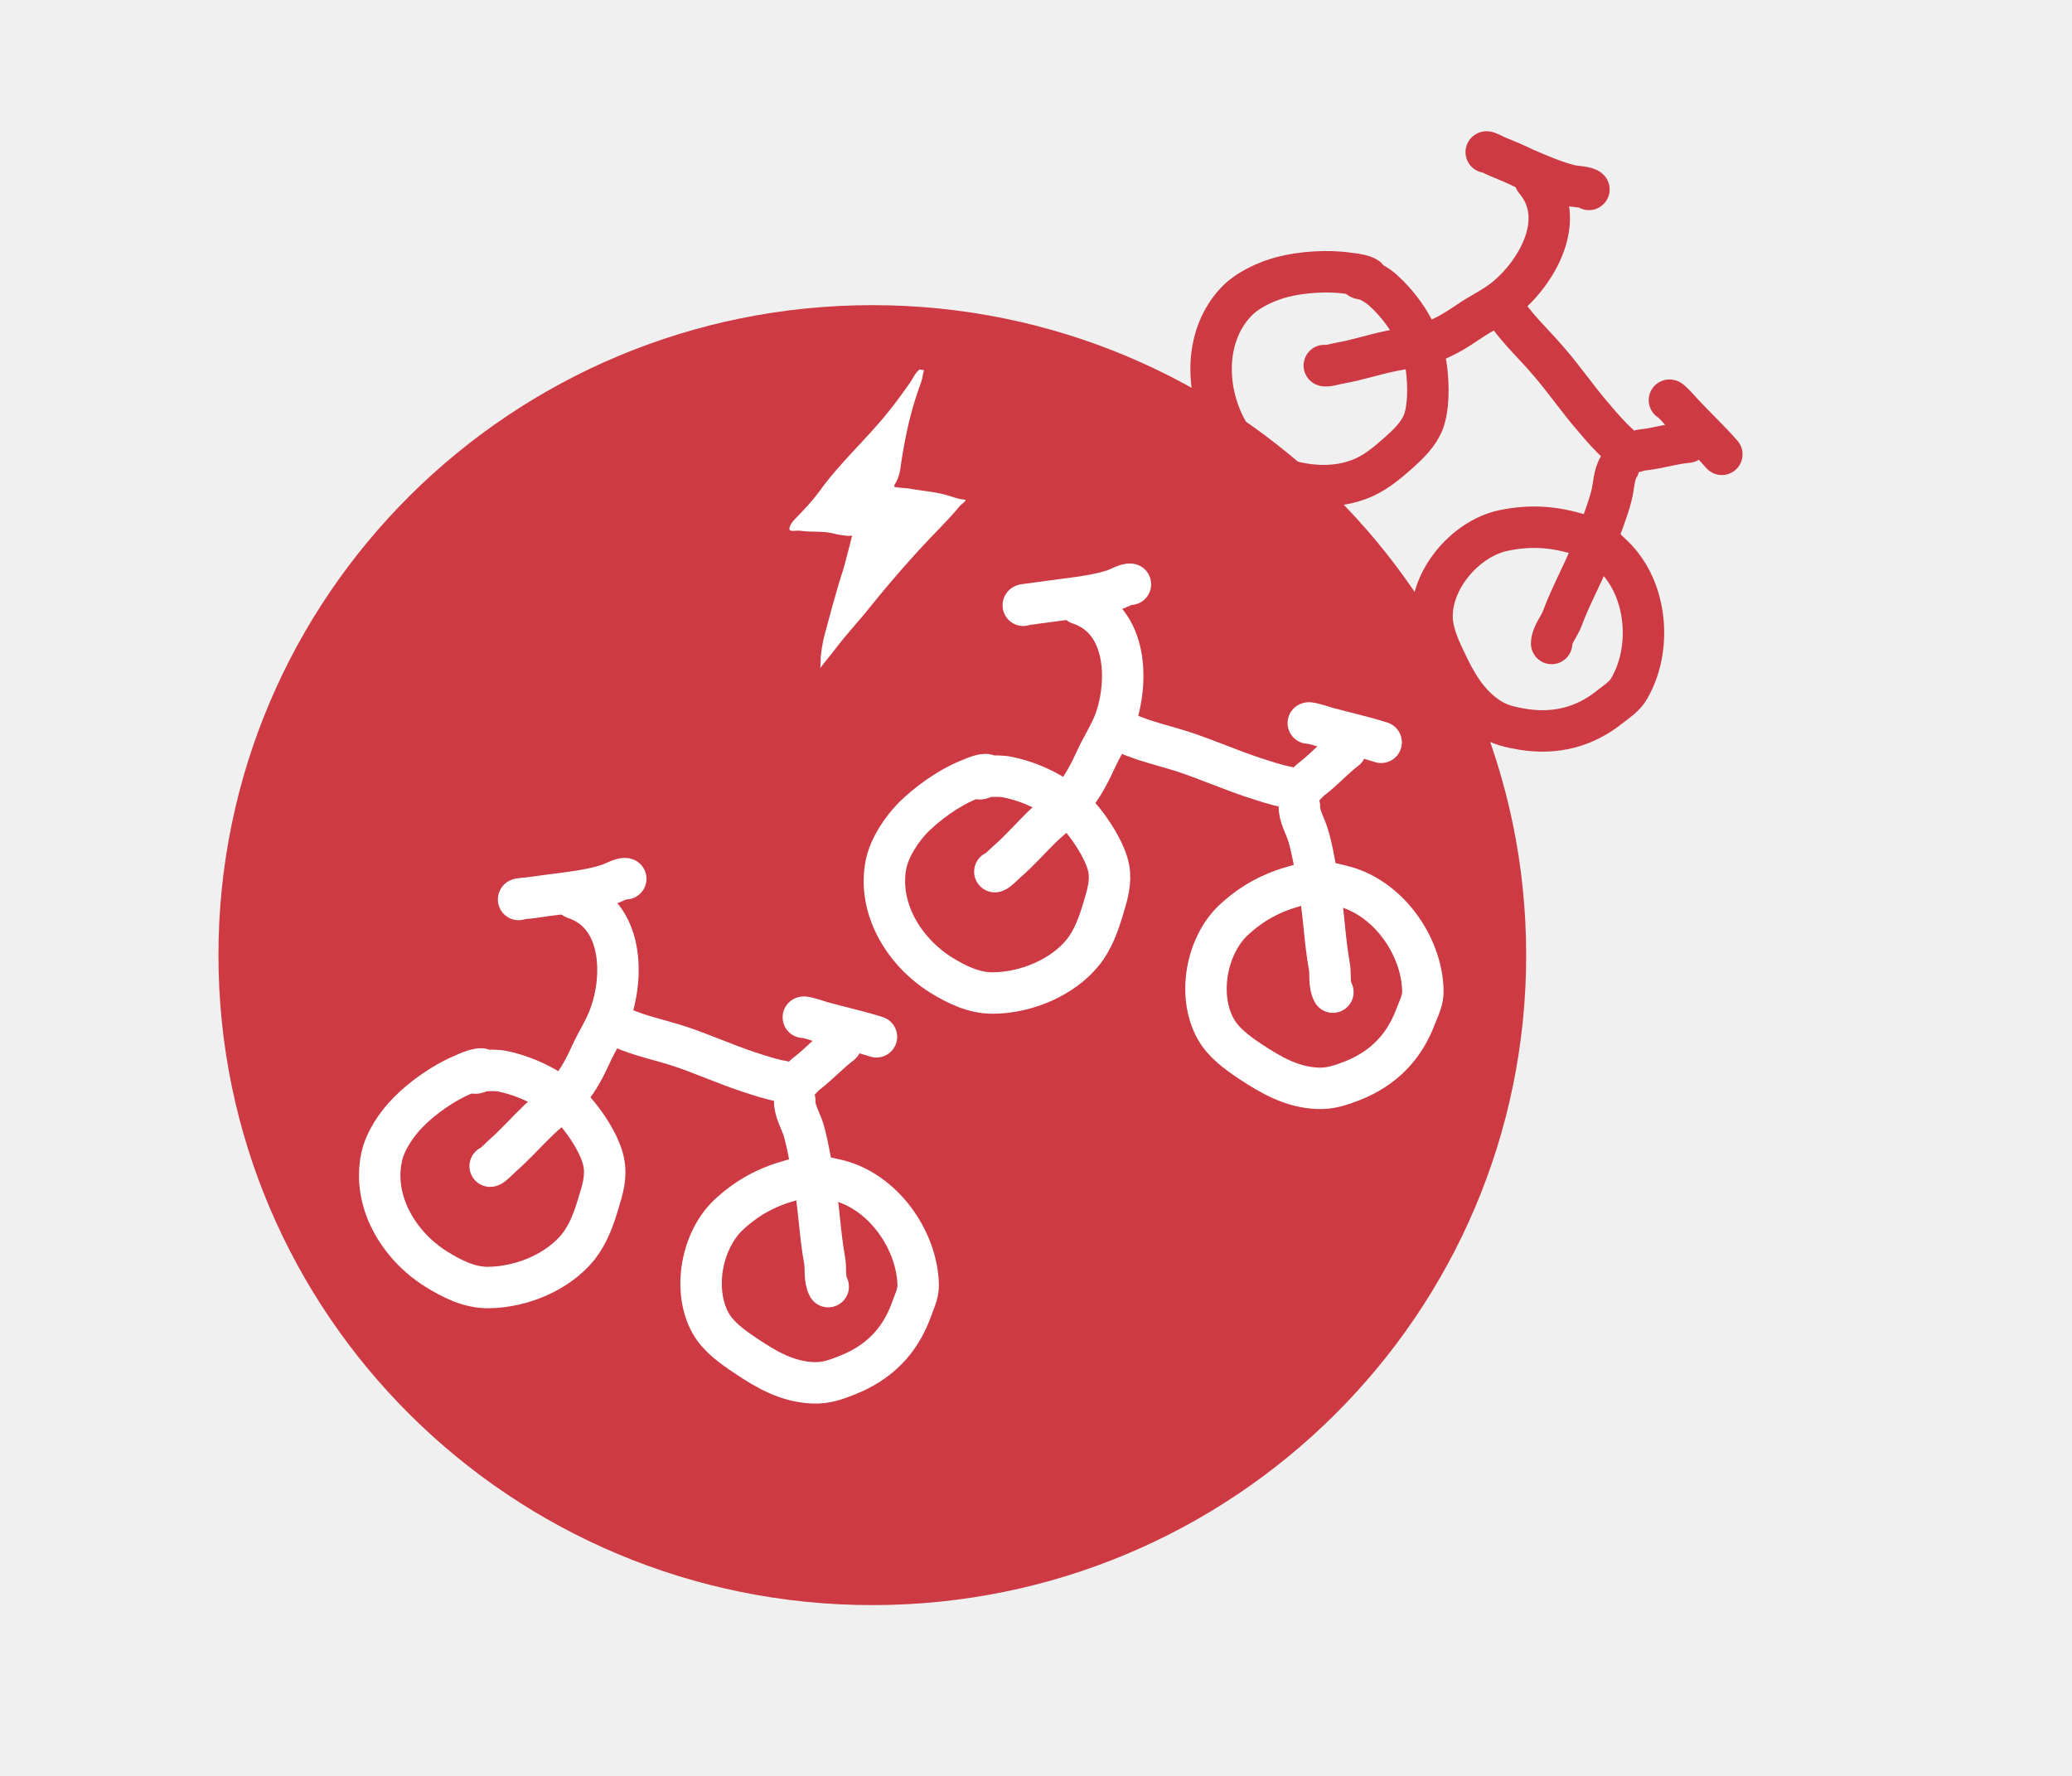
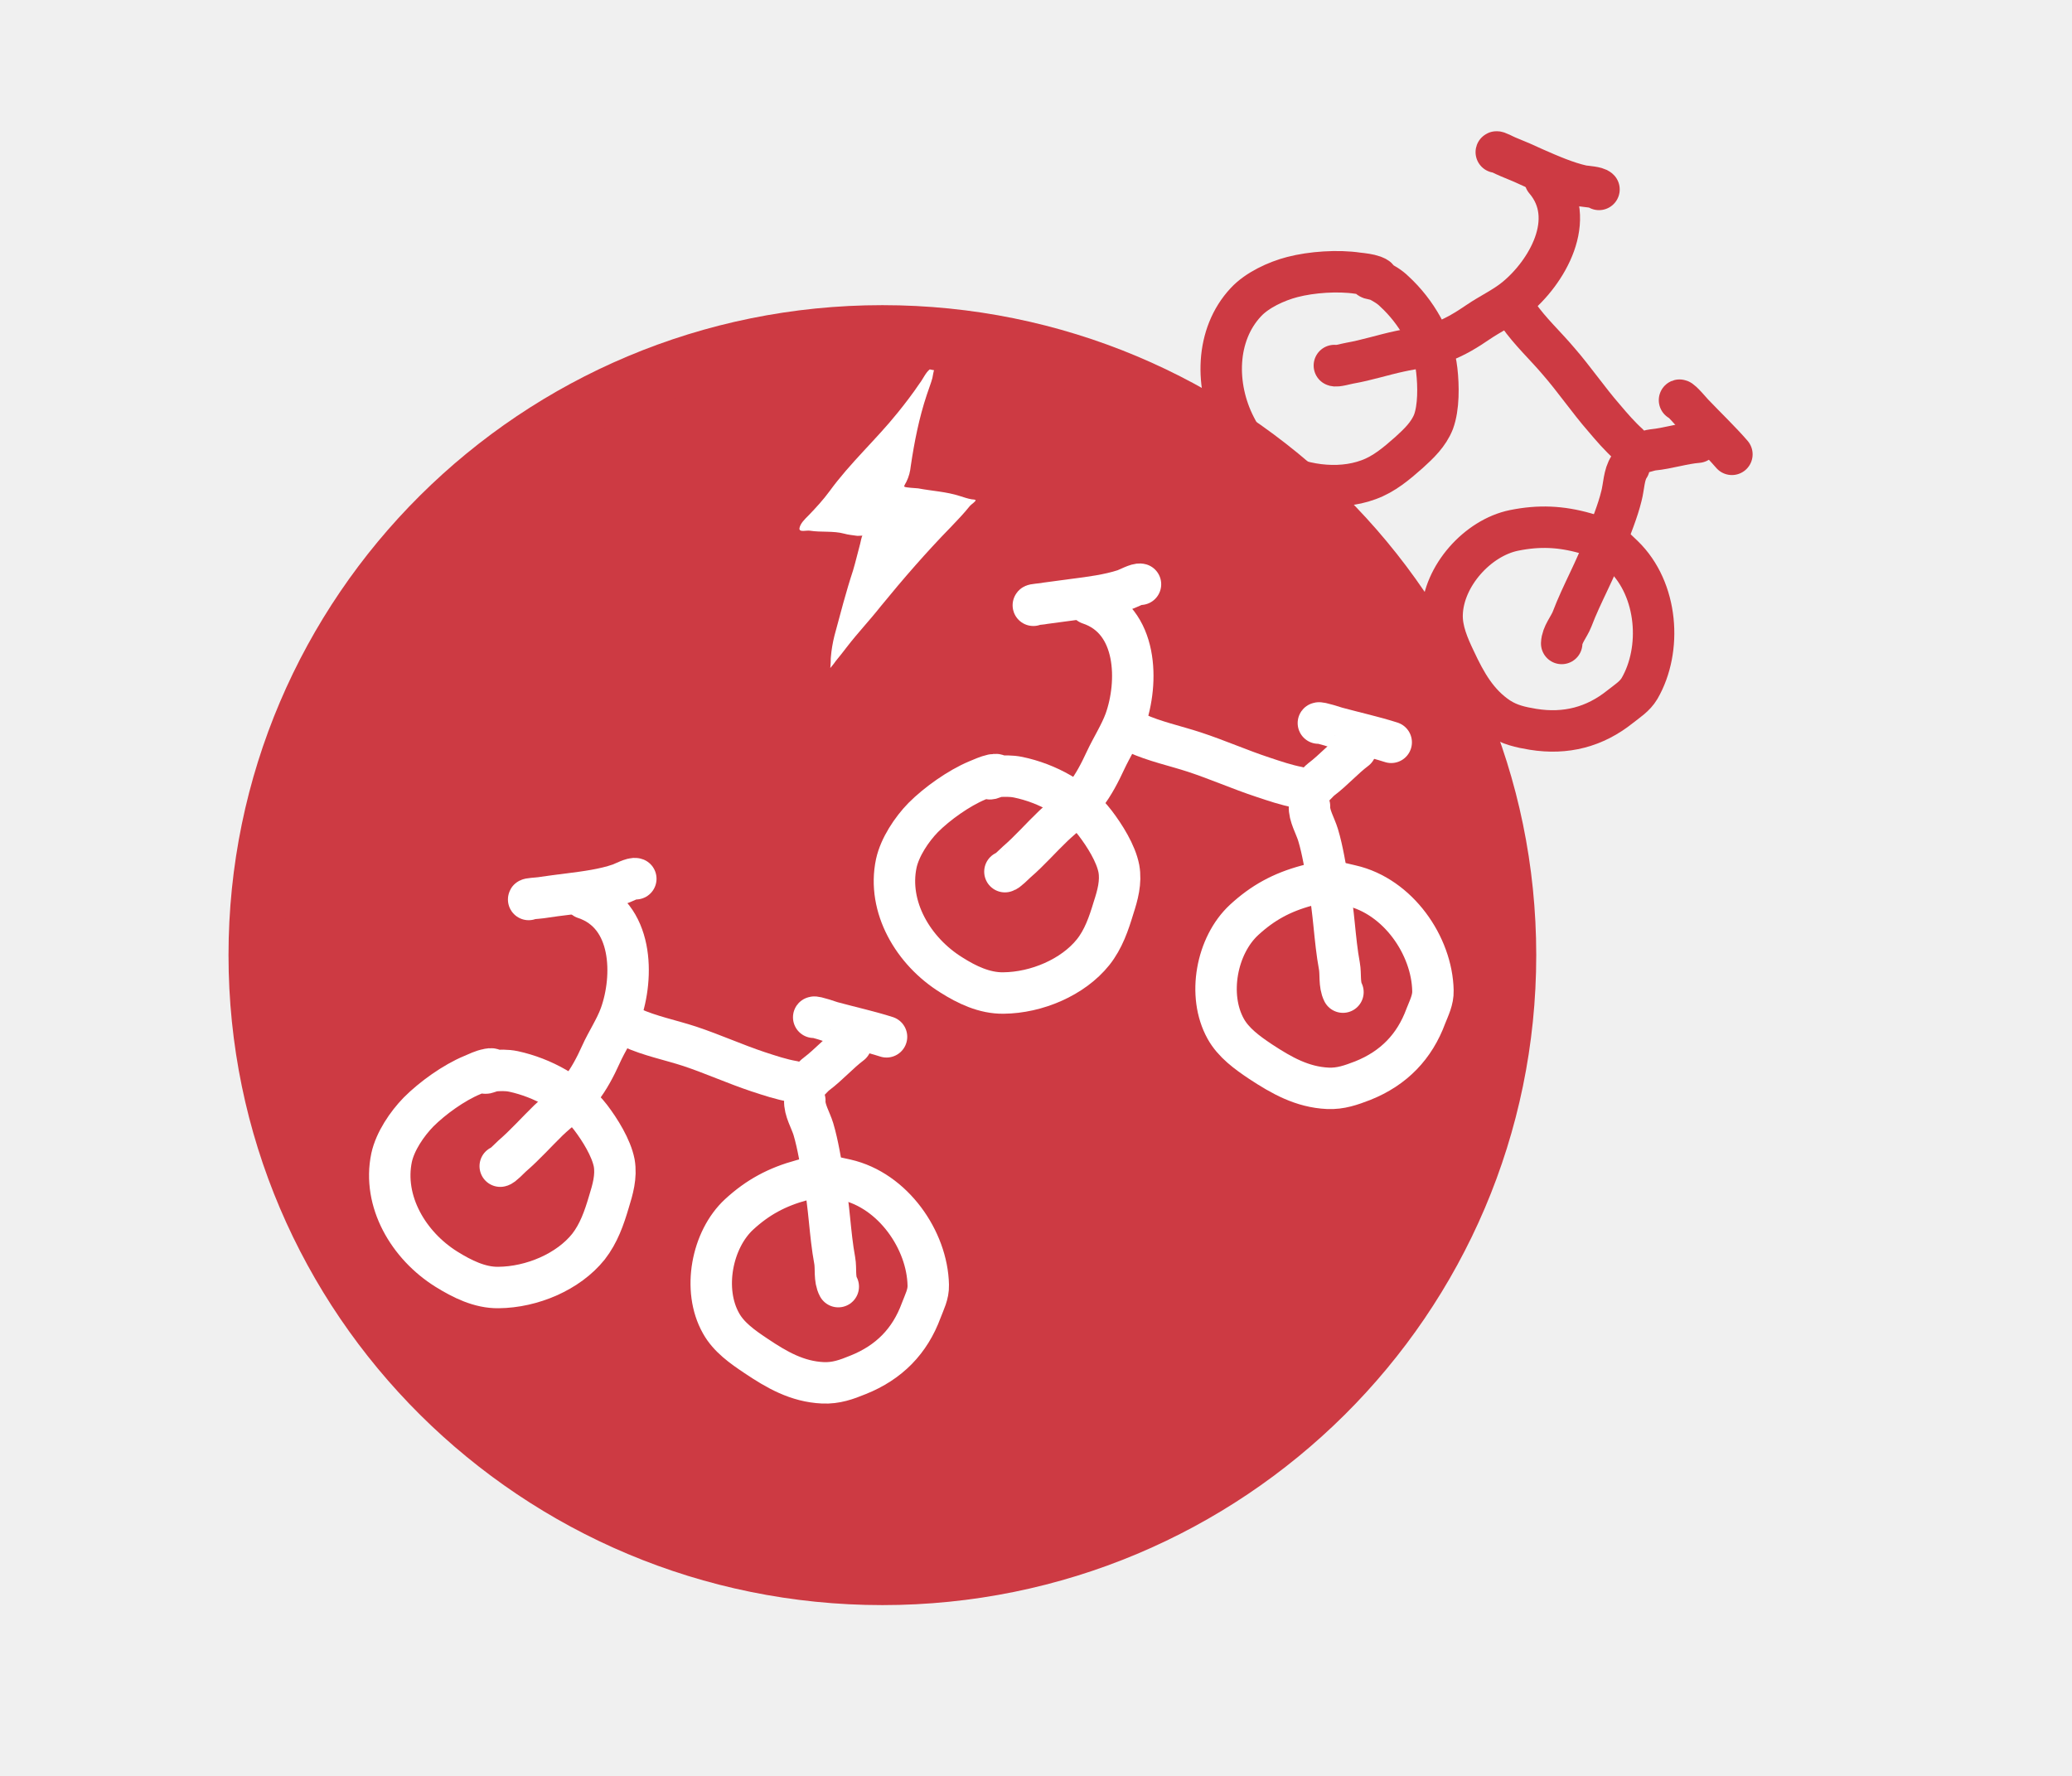
<svg xmlns="http://www.w3.org/2000/svg" width="100%" height="100%" viewBox="0 0 7 6" version="1.1" xml:space="preserve" style="fill-rule:evenodd;clip-rule:evenodd;stroke-linecap:round;stroke-linejoin:round;stroke-miterlimit:1.5;">
-   <rect id="_3-full-ebike" x="0.187" y="0.179" width="6.002" height="5.741" style="fill:none;" />
+   <rect id="_3-full-ebike" x="0.221" y="0.179" width="6.002" height="5.741" style="fill:none;" />
  <g id="_3-full-ebike1">
-     <ellipse cx="2.947" cy="3.227" rx="2.114" ry="2.101" style="fill:#cd3a43;stroke:#cd3a43;stroke-width:0.19px;" />
+     <ellipse cx="2.981" cy="3.227" rx="2.114" ry="2.101" style="fill:#cd3a43;stroke:#cd3a43;stroke-width:0.19px;" />
    <g>
-       <path d="M3.335,2.619c-0.001,-0.004 -0.014,-0.001 -0.016,-0.001c-0.018,0.004 -0.035,0.012 -0.052,0.019c-0.063,0.026 -0.135,0.078 -0.182,0.125c-0.039,0.04 -0.079,0.1 -0.091,0.155c-0.031,0.147 0.057,0.297 0.185,0.377c0.053,0.033 0.113,0.062 0.177,0.061c0.112,-0.001 0.235,-0.053 0.303,-0.138c0.035,-0.044 0.053,-0.097 0.069,-0.15c0.013,-0.043 0.026,-0.087 0.018,-0.132c-0.01,-0.052 -0.048,-0.112 -0.08,-0.154c-0.061,-0.08 -0.163,-0.135 -0.26,-0.155c-0.024,-0.005 -0.047,-0.004 -0.07,-0.003c-0.008,0.001 -0.021,0.01 -0.028,0.008" style="fill:none;stroke:#fff;stroke-width:0.14px;" />
-       <path d="M3.361,2.945c0.007,0 0.031,-0.025 0.04,-0.033c0.044,-0.038 0.082,-0.082 0.123,-0.122c0.037,-0.034 0.078,-0.064 0.109,-0.103c0.028,-0.036 0.049,-0.077 0.068,-0.118c0.02,-0.045 0.049,-0.088 0.066,-0.134c0.046,-0.128 0.045,-0.34 -0.121,-0.395" style="fill:none;stroke:#fff;stroke-width:0.14px;" />
-       <path d="M3.457,2.045c-0.001,-0.003 0.028,-0.004 0.042,-0.007c0.032,-0.004 0.064,-0.009 0.097,-0.013c0.055,-0.007 0.116,-0.015 0.168,-0.032c0.012,-0.004 0.045,-0.022 0.055,-0.019" style="fill:none;stroke:#fff;stroke-width:0.14px;" />
-       <path d="M3.805,2.477c0.061,0.028 0.132,0.043 0.196,0.064c0.078,0.026 0.153,0.059 0.231,0.085c0.04,0.013 0.078,0.026 0.119,0.034c0.008,0.002 0.026,0.012 0.035,0.01c0.017,-0.006 0.03,-0.026 0.044,-0.037c0.041,-0.031 0.076,-0.071 0.116,-0.101" style="fill:none;stroke:#fff;stroke-width:0.14px;" />
-       <path d="M4.42,2.443c0.003,-0.004 0.06,0.015 0.064,0.016c0.059,0.016 0.126,0.031 0.182,0.049" style="fill:none;stroke:#fff;stroke-width:0.14px;" />
-       <path d="M4.39,2.724c-0.002,0.031 0.02,0.067 0.029,0.097c0.016,0.053 0.024,0.11 0.035,0.165c0.019,0.091 0.02,0.186 0.037,0.278c0.005,0.027 -0.002,0.062 0.012,0.088" style="fill:none;stroke:#fff;stroke-width:0.14px;" />
-       <path d="M4.454,2.978c-0.001,-0.003 -0.015,-0 -0.016,0c-0.02,0.004 -0.039,0.009 -0.057,0.014c-0.085,0.023 -0.15,0.058 -0.213,0.116c-0.092,0.086 -0.124,0.255 -0.061,0.368c0.026,0.047 0.073,0.081 0.118,0.111c0.07,0.046 0.139,0.086 0.226,0.09c0.044,0.002 0.08,-0.011 0.119,-0.026c0.105,-0.042 0.175,-0.115 0.213,-0.218c0.011,-0.028 0.025,-0.055 0.024,-0.086c-0.003,-0.152 -0.119,-0.319 -0.278,-0.355c-0.036,-0.009 -0.072,-0.018 -0.11,-0.012" style="fill:none;stroke:#fff;stroke-width:0.14px;" />
+       <path d="M3.369,2.619c-0.001,-0.004 -0.014,-0.001 -0.016,-0.001c-0.018,0.004 -0.035,0.012 -0.052,0.019c-0.062,0.026 -0.135,0.078 -0.182,0.125c-0.039,0.04 -0.079,0.1 -0.091,0.155c-0.031,0.147 0.057,0.297 0.186,0.377c0.052,0.033 0.112,0.062 0.176,0.061c0.112,-0.001 0.235,-0.053 0.303,-0.138c0.035,-0.044 0.053,-0.097 0.069,-0.15c0.014,-0.043 0.026,-0.087 0.018,-0.132c-0.01,-0.052 -0.048,-0.112 -0.08,-0.154c-0.061,-0.08 -0.163,-0.135 -0.26,-0.155c-0.024,-0.005 -0.047,-0.004 -0.07,-0.003c-0.008,0.001 -0.021,0.01 -0.028,0.008" style="fill:none;stroke:#fff;stroke-width:0.14px;" />
+       <path d="M3.395,2.945c0.007,0 0.031,-0.025 0.04,-0.033c0.044,-0.038 0.082,-0.082 0.124,-0.122c0.036,-0.034 0.077,-0.064 0.108,-0.103c0.028,-0.036 0.049,-0.077 0.068,-0.118c0.021,-0.045 0.049,-0.088 0.066,-0.134c0.046,-0.128 0.045,-0.34 -0.121,-0.395" style="fill:none;stroke:#fff;stroke-width:0.14px;" />
+       <path d="M3.491,2.045c-0.001,-0.003 0.029,-0.004 0.042,-0.007c0.032,-0.004 0.065,-0.009 0.097,-0.013c0.055,-0.007 0.116,-0.015 0.168,-0.032c0.012,-0.004 0.045,-0.022 0.055,-0.019" style="fill:none;stroke:#fff;stroke-width:0.14px;" />
+       <path d="M3.839,2.477c0.061,0.028 0.132,0.043 0.196,0.064c0.079,0.026 0.153,0.059 0.232,0.085c0.039,0.013 0.077,0.026 0.118,0.034c0.009,0.002 0.027,0.012 0.035,0.01c0.017,-0.006 0.03,-0.026 0.044,-0.037c0.041,-0.031 0.076,-0.071 0.116,-0.101" style="fill:none;stroke:#fff;stroke-width:0.14px;" />
+       <path d="M4.454,2.443c0.003,-0.004 0.06,0.015 0.064,0.016c0.059,0.016 0.126,0.031 0.182,0.049" style="fill:none;stroke:#fff;stroke-width:0.14px;" />
+       <path d="M4.424,2.724c-0.002,0.031 0.02,0.067 0.029,0.097c0.016,0.053 0.024,0.11 0.035,0.165c0.019,0.091 0.02,0.186 0.037,0.278c0.005,0.027 -0.001,0.062 0.012,0.088" style="fill:none;stroke:#fff;stroke-width:0.14px;" />
+       <path d="M4.488,2.978c-0.001,-0.003 -0.014,-0 -0.016,0c-0.02,0.004 -0.038,0.009 -0.057,0.014c-0.085,0.023 -0.149,0.058 -0.212,0.116c-0.093,0.086 -0.125,0.255 -0.062,0.368c0.026,0.047 0.073,0.081 0.118,0.111c0.07,0.046 0.14,0.086 0.227,0.09c0.043,0.002 0.079,-0.011 0.118,-0.026c0.105,-0.042 0.175,-0.115 0.213,-0.218c0.011,-0.028 0.025,-0.055 0.024,-0.086c-0.003,-0.152 -0.118,-0.319 -0.277,-0.355c-0.037,-0.009 -0.073,-0.018 -0.111,-0.012" style="fill:none;stroke:#fff;stroke-width:0.14px;" />
    </g>
    <g>
-       <path d="M4.62,0.942c0.001,-0.004 -0.011,-0.008 -0.013,-0.009c-0.017,-0.006 -0.037,-0.008 -0.054,-0.01c-0.067,-0.01 -0.156,-0.004 -0.221,0.013c-0.054,0.014 -0.119,0.044 -0.157,0.085c-0.103,0.11 -0.105,0.284 -0.037,0.419c0.029,0.055 0.064,0.111 0.119,0.143c0.098,0.057 0.229,0.076 0.331,0.038c0.054,-0.019 0.096,-0.055 0.138,-0.092c0.033,-0.03 0.066,-0.061 0.083,-0.104c0.018,-0.049 0.017,-0.121 0.011,-0.174c-0.011,-0.099 -0.07,-0.199 -0.143,-0.266c-0.017,-0.017 -0.037,-0.028 -0.058,-0.039c-0.008,-0.003 -0.023,-0.002 -0.028,-0.008" style="fill:none;stroke:#cd3a43;stroke-width:0.14px;" />
-       <path d="M4.474,1.235c0.006,0.004 0.039,-0.006 0.052,-0.008c0.057,-0.01 0.111,-0.028 0.168,-0.04c0.049,-0.011 0.099,-0.015 0.146,-0.033c0.043,-0.016 0.082,-0.04 0.12,-0.066c0.04,-0.028 0.087,-0.049 0.125,-0.08c0.106,-0.086 0.214,-0.268 0.101,-0.4" style="fill:none;stroke:#cd3a43;stroke-width:0.14px;" />
-       <path d="M5.021,0.514c0.001,-0.004 0.027,0.011 0.04,0.016c0.03,0.012 0.06,0.025 0.089,0.039c0.051,0.022 0.108,0.047 0.161,0.059c0.013,0.002 0.05,0.004 0.057,0.012" style="fill:none;stroke:#cd3a43;stroke-width:0.14px;" />
-       <path d="M5.095,1.064c0.039,0.055 0.092,0.104 0.136,0.156c0.054,0.062 0.1,0.13 0.154,0.192c0.027,0.032 0.053,0.062 0.084,0.09c0.006,0.006 0.016,0.025 0.025,0.027c0.017,0.004 0.039,-0.007 0.056,-0.009c0.051,-0.005 0.102,-0.022 0.152,-0.026" style="fill:none;stroke:#cd3a43;stroke-width:0.14px;" />
-       <path d="M5.64,1.352c0.004,-0.002 0.044,0.044 0.047,0.047c0.041,0.044 0.092,0.092 0.13,0.136" style="fill:none;stroke:#cd3a43;stroke-width:0.14px;" />
-       <path d="M5.469,1.577c-0.017,0.026 -0.017,0.068 -0.025,0.098c-0.014,0.054 -0.036,0.107 -0.055,0.16c-0.032,0.088 -0.08,0.17 -0.112,0.257c-0.01,0.026 -0.034,0.052 -0.035,0.082" style="fill:none;stroke:#cd3a43;stroke-width:0.14px;" />
-       <path d="M5.393,1.828c0,-0.003 -0.013,-0.008 -0.014,-0.008c-0.019,-0.007 -0.038,-0.012 -0.056,-0.018c-0.084,-0.024 -0.158,-0.027 -0.242,-0.01c-0.123,0.025 -0.239,0.154 -0.243,0.283c-0.002,0.054 0.021,0.107 0.044,0.155c0.036,0.077 0.075,0.147 0.147,0.195c0.036,0.024 0.074,0.032 0.115,0.039c0.112,0.018 0.21,-0.008 0.295,-0.076c0.024,-0.019 0.05,-0.035 0.065,-0.062c0.077,-0.131 0.064,-0.334 -0.054,-0.448c-0.027,-0.026 -0.053,-0.052 -0.088,-0.066" style="fill:none;stroke:#cd3a43;stroke-width:0.14px;" />
+       <path d="M4.654,0.942c0.001,-0.004 -0.011,-0.008 -0.013,-0.009c-0.017,-0.006 -0.036,-0.008 -0.054,-0.01c-0.067,-0.01 -0.156,-0.004 -0.221,0.013c-0.054,0.014 -0.119,0.044 -0.157,0.085c-0.103,0.11 -0.105,0.284 -0.036,0.419c0.028,0.055 0.063,0.111 0.118,0.143c0.098,0.057 0.229,0.076 0.332,0.038c0.053,-0.019 0.095,-0.055 0.137,-0.092c0.033,-0.03 0.066,-0.061 0.083,-0.104c0.018,-0.049 0.017,-0.121 0.011,-0.174c-0.011,-0.099 -0.07,-0.199 -0.143,-0.266c-0.017,-0.017 -0.037,-0.028 -0.058,-0.039c-0.007,-0.003 -0.023,-0.002 -0.028,-0.008" style="fill:none;stroke:#cd3a43;stroke-width:0.14px;" />
+       <path d="M4.508,1.235c0.006,0.004 0.04,-0.006 0.052,-0.008c0.057,-0.01 0.112,-0.028 0.168,-0.04c0.049,-0.011 0.1,-0.015 0.146,-0.033c0.043,-0.016 0.082,-0.04 0.12,-0.066c0.041,-0.028 0.087,-0.049 0.125,-0.08c0.106,-0.086 0.214,-0.268 0.101,-0.4" style="fill:none;stroke:#cd3a43;stroke-width:0.14px;" />
+       <path d="M5.055,0.514c0.001,-0.004 0.027,0.011 0.04,0.016c0.03,0.012 0.06,0.025 0.09,0.039c0.05,0.022 0.107,0.047 0.161,0.059c0.012,0.002 0.049,0.004 0.056,0.012" style="fill:none;stroke:#cd3a43;stroke-width:0.14px;" />
+       <path d="M5.13,1.064c0.038,0.055 0.091,0.104 0.135,0.156c0.054,0.062 0.1,0.13 0.154,0.192c0.027,0.032 0.053,0.062 0.084,0.09c0.007,0.006 0.016,0.025 0.025,0.027c0.018,0.004 0.039,-0.007 0.056,-0.009c0.051,-0.005 0.102,-0.022 0.152,-0.026" style="fill:none;stroke:#cd3a43;stroke-width:0.14px;" />
+       <path d="M5.674,1.352c0.005,-0.002 0.044,0.044 0.047,0.047c0.042,0.044 0.092,0.092 0.13,0.136" style="fill:none;stroke:#cd3a43;stroke-width:0.14px;" />
+       <path d="M5.504,1.577c-0.018,0.026 -0.018,0.068 -0.026,0.098c-0.013,0.054 -0.036,0.107 -0.055,0.16c-0.031,0.088 -0.079,0.17 -0.112,0.257c-0.01,0.026 -0.034,0.052 -0.035,0.082" style="fill:none;stroke:#cd3a43;stroke-width:0.14px;" />
+       <path d="M5.427,1.828c0,-0.003 -0.012,-0.008 -0.014,-0.008c-0.018,-0.007 -0.038,-0.012 -0.056,-0.018c-0.084,-0.024 -0.158,-0.027 -0.242,-0.01c-0.123,0.025 -0.239,0.154 -0.243,0.283c-0.002,0.054 0.021,0.107 0.044,0.155c0.036,0.077 0.075,0.147 0.147,0.195c0.037,0.024 0.074,0.032 0.116,0.039c0.111,0.018 0.209,-0.008 0.294,-0.076c0.024,-0.019 0.05,-0.035 0.066,-0.062c0.076,-0.131 0.063,-0.334 -0.055,-0.448c-0.027,-0.026 -0.053,-0.052 -0.088,-0.066" style="fill:none;stroke:#cd3a43;stroke-width:0.14px;" />
    </g>
    <g>
-       <path d="M1.629,3.613c-0.001,-0.003 -0.013,-0.001 -0.015,-0c-0.018,0.003 -0.036,0.012 -0.052,0.019c-0.063,0.026 -0.136,0.078 -0.182,0.125c-0.04,0.04 -0.08,0.099 -0.091,0.154c-0.031,0.148 0.057,0.297 0.185,0.377c0.053,0.033 0.113,0.063 0.176,0.062c0.113,-0.001 0.236,-0.053 0.304,-0.138c0.035,-0.045 0.053,-0.097 0.069,-0.151c0.013,-0.042 0.026,-0.086 0.017,-0.132c-0.009,-0.051 -0.047,-0.112 -0.08,-0.154c-0.06,-0.079 -0.162,-0.134 -0.259,-0.155c-0.024,-0.005 -0.047,-0.004 -0.071,-0.002c-0.008,0.001 -0.02,0.01 -0.028,0.007" style="fill:none;stroke:#fff;stroke-width:0.14px;" />
-       <path d="M1.656,3.94c0.007,-0 0.031,-0.026 0.04,-0.034c0.044,-0.038 0.081,-0.081 0.123,-0.121c0.036,-0.035 0.078,-0.064 0.108,-0.104c0.029,-0.036 0.05,-0.076 0.069,-0.118c0.02,-0.045 0.049,-0.087 0.065,-0.134c0.047,-0.128 0.046,-0.339 -0.12,-0.394" style="fill:none;stroke:#fff;stroke-width:0.14px;" />
-       <path d="M1.752,3.039c-0.002,-0.003 0.028,-0.004 0.042,-0.006c0.032,-0.005 0.064,-0.009 0.097,-0.013c0.054,-0.007 0.116,-0.015 0.168,-0.033c0.012,-0.004 0.045,-0.022 0.055,-0.018" style="fill:none;stroke:#fff;stroke-width:0.14px;" />
-       <path d="M2.099,3.472c0.062,0.028 0.133,0.042 0.197,0.063c0.078,0.026 0.153,0.06 0.231,0.086c0.04,0.013 0.078,0.026 0.119,0.033c0.008,0.002 0.026,0.013 0.035,0.01c0.017,-0.005 0.03,-0.026 0.043,-0.036c0.041,-0.031 0.077,-0.071 0.117,-0.101" style="fill:none;stroke:#fff;stroke-width:0.14px;" />
-       <path d="M2.714,3.437c0.003,-0.004 0.061,0.016 0.065,0.017c0.058,0.016 0.126,0.031 0.182,0.049" style="fill:none;stroke:#fff;stroke-width:0.14px;" />
-       <path d="M2.685,3.718c-0.002,0.032 0.019,0.067 0.029,0.097c0.016,0.054 0.024,0.111 0.035,0.166c0.018,0.091 0.02,0.186 0.037,0.278c0.005,0.027 -0.002,0.062 0.012,0.088" style="fill:none;stroke:#fff;stroke-width:0.14px;" />
-       <path d="M2.749,3.973c-0.001,-0.003 -0.015,-0 -0.017,-0c-0.019,0.003 -0.038,0.009 -0.057,0.014c-0.084,0.023 -0.149,0.058 -0.212,0.116c-0.092,0.085 -0.125,0.255 -0.062,0.368c0.027,0.047 0.074,0.08 0.119,0.11c0.07,0.047 0.139,0.087 0.226,0.091c0.044,0.002 0.08,-0.011 0.119,-0.027c0.105,-0.042 0.175,-0.114 0.213,-0.217c0.01,-0.029 0.024,-0.055 0.024,-0.086c-0.003,-0.152 -0.119,-0.32 -0.278,-0.356c-0.036,-0.008 -0.072,-0.017 -0.11,-0.011" style="fill:none;stroke:#fff;stroke-width:0.14px;" />
+       <path d="M1.664,3.613c-0.002,-0.003 -0.014,-0.001 -0.016,-0c-0.018,0.003 -0.035,0.012 -0.052,0.019c-0.063,0.026 -0.135,0.078 -0.182,0.125c-0.039,0.04 -0.079,0.099 -0.091,0.154c-0.031,0.148 0.057,0.297 0.185,0.377c0.053,0.033 0.113,0.063 0.176,0.062c0.113,-0.001 0.236,-0.053 0.304,-0.138c0.035,-0.045 0.053,-0.097 0.069,-0.151c0.013,-0.042 0.026,-0.086 0.018,-0.132c-0.01,-0.051 -0.048,-0.112 -0.08,-0.154c-0.061,-0.079 -0.163,-0.134 -0.26,-0.155c-0.024,-0.005 -0.047,-0.004 -0.07,-0.002c-0.008,0.001 -0.021,0.01 -0.028,0.007" style="fill:none;stroke:#fff;stroke-width:0.14px;" />
+       <path d="M1.69,3.94c0.007,-0 0.031,-0.026 0.04,-0.034c0.044,-0.038 0.082,-0.081 0.123,-0.121c0.037,-0.035 0.078,-0.064 0.109,-0.104c0.028,-0.036 0.049,-0.076 0.068,-0.118c0.02,-0.045 0.049,-0.087 0.066,-0.134c0.046,-0.128 0.045,-0.339 -0.121,-0.394" style="fill:none;stroke:#fff;stroke-width:0.14px;" />
+       <path d="M1.786,3.039c-0.002,-0.003 0.028,-0.004 0.042,-0.006c0.032,-0.005 0.064,-0.009 0.097,-0.013c0.055,-0.007 0.116,-0.015 0.168,-0.033c0.012,-0.004 0.045,-0.022 0.055,-0.018" style="fill:none;stroke:#fff;stroke-width:0.14px;" />
+       <path d="M2.134,3.472c0.061,0.028 0.132,0.042 0.196,0.063c0.078,0.026 0.153,0.06 0.231,0.086c0.04,0.013 0.078,0.026 0.119,0.033c0.008,0.002 0.026,0.013 0.035,0.01c0.017,-0.005 0.03,-0.026 0.044,-0.036c0.041,-0.031 0.076,-0.071 0.116,-0.101" style="fill:none;stroke:#fff;stroke-width:0.14px;" />
+       <path d="M2.749,3.437c0.003,-0.004 0.06,0.016 0.064,0.017c0.059,0.016 0.126,0.031 0.182,0.049" style="fill:none;stroke:#fff;stroke-width:0.14px;" />
+       <path d="M2.719,3.718c-0.002,0.032 0.02,0.067 0.029,0.097c0.016,0.054 0.024,0.111 0.035,0.166c0.019,0.091 0.02,0.186 0.037,0.278c0.005,0.027 -0.002,0.062 0.012,0.088" style="fill:none;stroke:#fff;stroke-width:0.14px;" />
+       <path d="M2.783,3.973c-0.001,-0.003 -0.015,-0 -0.017,-0c-0.019,0.003 -0.038,0.009 -0.056,0.014c-0.085,0.023 -0.15,0.058 -0.213,0.116c-0.092,0.085 -0.125,0.255 -0.061,0.368c0.026,0.047 0.073,0.08 0.118,0.11c0.07,0.047 0.139,0.087 0.226,0.091c0.044,0.002 0.08,-0.011 0.119,-0.027c0.105,-0.042 0.175,-0.114 0.213,-0.217c0.011,-0.029 0.025,-0.055 0.024,-0.086c-0.003,-0.152 -0.119,-0.32 -0.278,-0.356c-0.036,-0.008 -0.072,-0.017 -0.11,-0.011" style="fill:none;stroke:#fff;stroke-width:0.14px;" />
    </g>
-     <path d="M3.107,1.248c-0.015,0.011 -0.024,0.033 -0.034,0.047c-0.024,0.034 -0.048,0.067 -0.074,0.099c-0.073,0.091 -0.162,0.17 -0.23,0.265c-0.022,0.03 -0.046,0.056 -0.072,0.083c-0.011,0.011 -0.027,0.026 -0.03,0.042c-0.003,0.016 0.024,0.007 0.035,0.009c0.038,0.006 0.079,-0 0.116,0.01c0.014,0.004 0.028,0.005 0.041,0.007c0.005,0.001 0.009,0 0.014,0c0.002,0 0.009,-0 0.007,-0c-0.003,-0 -0.007,0.025 -0.008,0.027c-0.008,0.029 -0.015,0.06 -0.024,0.09c-0.024,0.073 -0.043,0.147 -0.063,0.221c-0.006,0.024 -0.01,0.048 -0.012,0.072c-0.001,0.008 -0,0.016 -0.001,0.024c-0,0.004 -0.001,0.013 -0.001,0.013c0,-0 0.012,-0.015 0.018,-0.023c0.013,-0.016 0.026,-0.032 0.038,-0.048c0.036,-0.047 0.077,-0.09 0.114,-0.137c0.075,-0.093 0.154,-0.183 0.238,-0.269c0.022,-0.023 0.044,-0.046 0.064,-0.071c0.003,-0.004 0.019,-0.014 0.019,-0.019c0,-0.002 -0.011,-0.003 -0.013,-0.003c-0.014,-0.002 -0.027,-0.007 -0.04,-0.011c-0.046,-0.015 -0.094,-0.017 -0.141,-0.026c-0.006,-0.001 -0.043,-0.002 -0.047,-0.006c-0.002,-0.002 0.006,-0.015 0.007,-0.016c0.009,-0.018 0.013,-0.035 0.015,-0.054c0.012,-0.081 0.028,-0.162 0.054,-0.24c0.006,-0.019 0.014,-0.038 0.019,-0.057c0.001,-0.003 0.004,-0.026 0.006,-0.026" style="fill:#fff;" />
+     <path d="M3.141,1.248c-0.014,0.011 -0.023,0.033 -0.034,0.047c-0.023,0.034 -0.048,0.067 -0.074,0.099c-0.073,0.091 -0.161,0.17 -0.23,0.265c-0.022,0.03 -0.046,0.056 -0.072,0.083c-0.011,0.011 -0.027,0.026 -0.03,0.042c-0.003,0.016 0.024,0.007 0.035,0.009c0.038,0.006 0.079,-0 0.116,0.01c0.014,0.004 0.028,0.005 0.041,0.007c0.005,0.001 0.01,0 0.014,0c0.002,0 0.009,-0 0.007,-0c-0.003,-0 -0.007,0.025 -0.008,0.027c-0.008,0.029 -0.015,0.06 -0.024,0.09c-0.024,0.073 -0.043,0.147 -0.063,0.221c-0.006,0.024 -0.01,0.048 -0.012,0.072c-0.001,0.008 -0,0.016 -0.001,0.024c-0,0.004 -0.001,0.013 -0.001,0.013c0,-0 0.013,-0.015 0.018,-0.023c0.013,-0.016 0.026,-0.032 0.038,-0.048c0.036,-0.047 0.077,-0.09 0.114,-0.137c0.076,-0.093 0.154,-0.183 0.238,-0.269c0.022,-0.023 0.044,-0.046 0.064,-0.071c0.003,-0.004 0.019,-0.014 0.019,-0.019c0,-0.002 -0.011,-0.003 -0.013,-0.003c-0.013,-0.002 -0.027,-0.007 -0.04,-0.011c-0.046,-0.015 -0.094,-0.017 -0.141,-0.026c-0.006,-0.001 -0.043,-0.002 -0.047,-0.006c-0.002,-0.002 0.007,-0.015 0.007,-0.016c0.009,-0.018 0.013,-0.035 0.015,-0.054c0.012,-0.081 0.028,-0.162 0.054,-0.24c0.006,-0.019 0.014,-0.038 0.019,-0.057c0.001,-0.003 0.004,-0.026 0.006,-0.026" style="fill:#fff;" />
  </g>
</svg>
